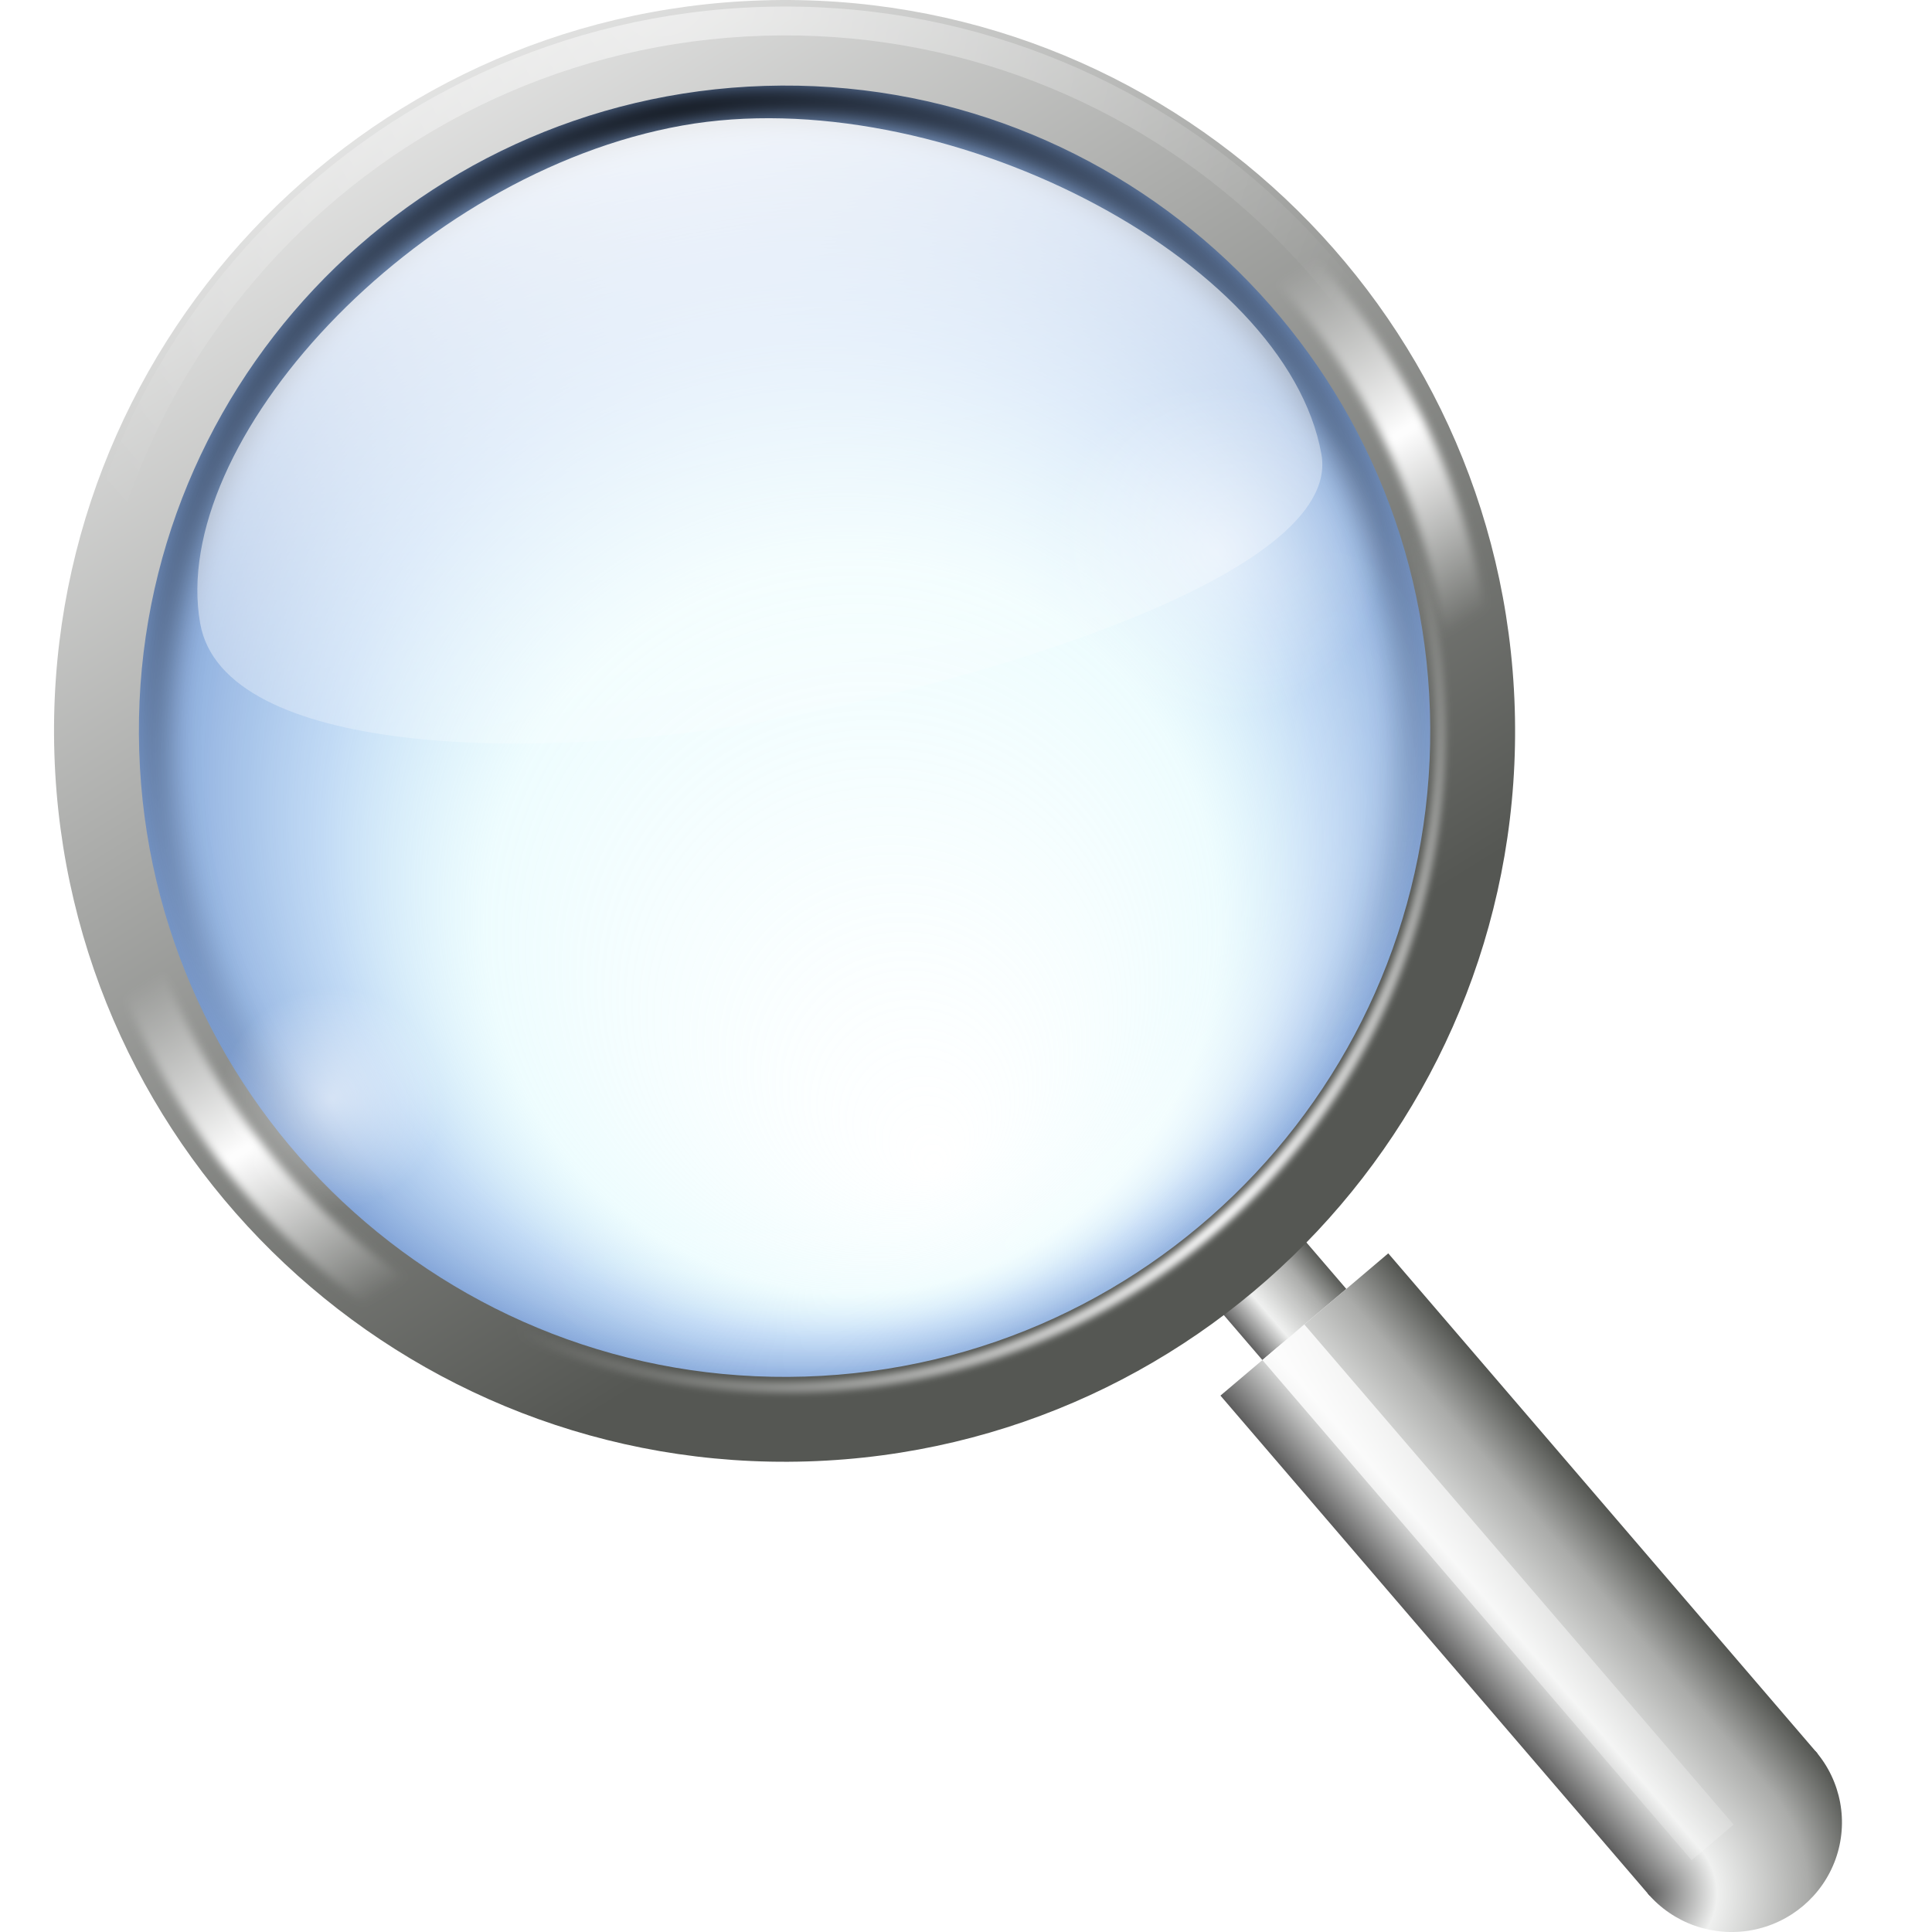
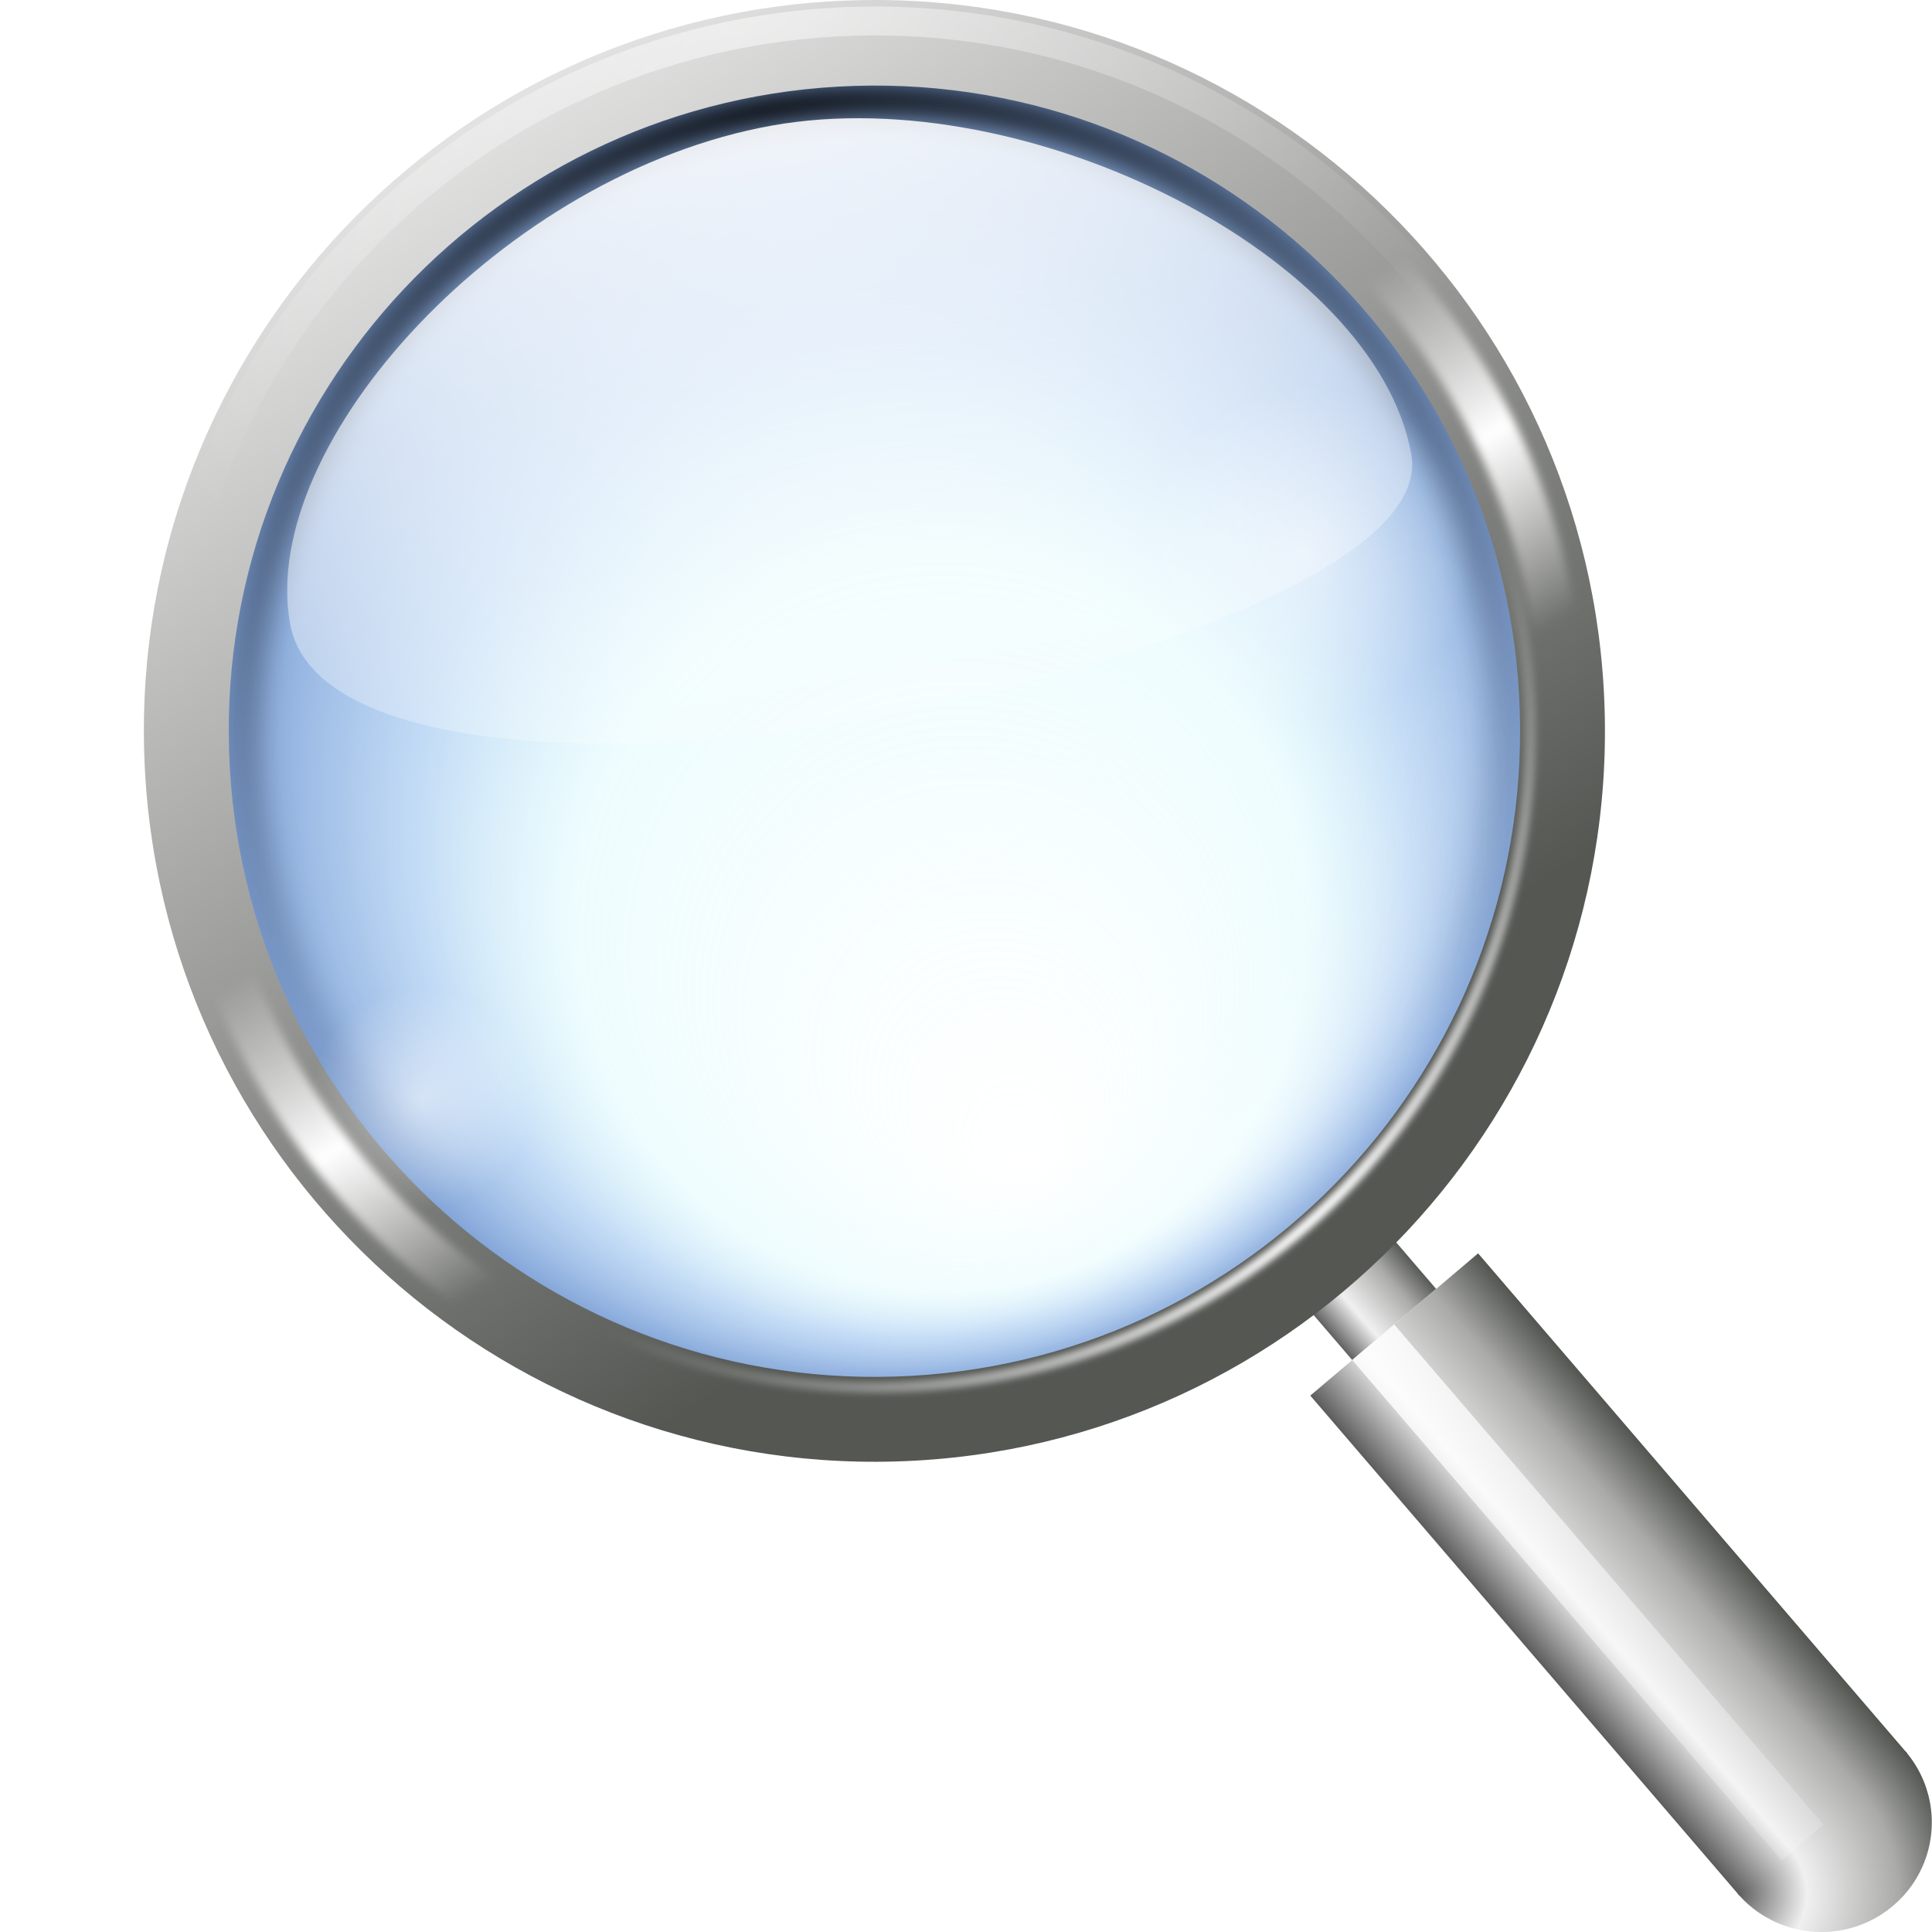
<svg xmlns="http://www.w3.org/2000/svg" xmlns:xlink="http://www.w3.org/1999/xlink" height="16" width="16">
  <linearGradient id="a" gradientUnits="userSpaceOnUse" x1="94.344" x2="86.536" y1="102.345" y2="94.537">
    <stop offset="0" stop-color="#5c5c5c" />
    <stop offset=".314" stop-color="#eff0ef" />
    <stop offset=".729" stop-color="#aaaba9" />
    <stop offset="1" stop-color="#535551" />
  </linearGradient>
  <linearGradient id="b">
    <stop offset="0" stop-color="#fff" />
    <stop offset="1" stop-color="#fff" stop-opacity="0" />
  </linearGradient>
  <filter id="c" color-interpolation-filters="sRGB">
    <feGaussianBlur stdDeviation=".668" />
  </filter>
  <filter id="d" color-interpolation-filters="sRGB">
    <feGaussianBlur stdDeviation="2.089" />
  </filter>
  <filter id="e" color-interpolation-filters="sRGB">
    <feGaussianBlur stdDeviation=".192" />
  </filter>
  <filter id="f" color-interpolation-filters="sRGB">
    <feGaussianBlur stdDeviation=".155" />
  </filter>
  <linearGradient id="g" gradientTransform="matrix(1.36362 -.2431145 .2489797 1.396518 -231.2326 -36.4403)" gradientUnits="userSpaceOnUse" x1="101.531" x2="101.531" xlink:href="#b" y1="18.621" y2="58.62" />
  <linearGradient id="h" gradientUnits="userSpaceOnUse" x1="179.293" x2="184.626" xlink:href="#a" y1="-50.328" y2="-50.328" />
  <linearGradient id="i" gradientTransform="matrix(1.999998 0 0 7 -122.0323 -631.6693)" gradientUnits="userSpaceOnUse" x1="149.33" x2="154.663" xlink:href="#a" y1="85.334" y2="85.334" />
  <radialGradient id="j" cx="146.663" cy="120" gradientTransform="matrix(2.000001 0 0 2.000001 -146.6631 -117.3337)" gradientUnits="userSpaceOnUse" r="5.333" xlink:href="#a" />
  <linearGradient id="k" gradientUnits="userSpaceOnUse" x1="177.08" x2="188.722" xlink:href="#b" y1="-52.542" y2="-9.09" />
  <radialGradient id="l" cx="71.998" cy="40.002" gradientUnits="userSpaceOnUse" r="5.333" xlink:href="#b" />
  <radialGradient id="m" cx="177.13" cy="42.658" gradientTransform="matrix(1.73113 .1937115 -.1938046 1.731962 -121.2378 -65.55117)" gradientUnits="userSpaceOnUse" r="32.513">
    <stop offset="0" />
    <stop offset="1" stop-opacity="0" />
  </radialGradient>
  <radialGradient id="n" cx="199.997" cy="96.869" gradientTransform="matrix(1 0 0 1.000481 0 -.035878)" gradientUnits="userSpaceOnUse" r="32.513" xlink:href="#b" />
  <linearGradient id="o" gradientUnits="userSpaceOnUse" x1="165.648" x2="198.182" y1="33.308" y2="89.659">
    <stop offset="0" stop-color="#fff" />
    <stop offset="1" stop-color="#555753" />
  </linearGradient>
  <radialGradient id="p" cx="177.13" cy="42.658" gradientTransform="matrix(1 0 0 1.000481 0 -.035878)" gradientUnits="userSpaceOnUse" r="32.513" xlink:href="#b" />
  <linearGradient id="q" gradientUnits="userSpaceOnUse" spreadMethod="reflect" x1="183.601" x2="205.328" y1="77.034" y2="114.667">
    <stop offset="0" stop-color="#fff" />
    <stop offset=".2" stop-color="#fff" stop-opacity="0" />
    <stop offset="1" stop-color="#fff" stop-opacity="0" />
  </linearGradient>
  <radialGradient id="r" cx="87.5" cy="35.875" fx="89.842" fy="49.578" gradientTransform="matrix(.9915035 -.130447 .1304408 .9914561 -3.936123 11.72063)" gradientUnits="userSpaceOnUse" r="19.872">
    <stop offset="0" stop-color="#d3fcff" stop-opacity="0" />
    <stop offset=".553" stop-color="#baf5fc" stop-opacity=".247" />
    <stop offset=".756" stop-color="#83b5eb" stop-opacity=".498" />
    <stop offset="1" stop-color="#537fc6" stop-opacity=".784" />
  </radialGradient>
-   <g transform="matrix(.1277223 0 0 .1277223 17.99896 4.486877)">
+   <g transform="matrix(.1277223 0 0 .1277223 18.74304 4.486877)">
    <path d="m179.293-54.245h5.333v6.583h-5.333z" fill="url(#h)" opacity=".971" transform="matrix(1.020139 -.8647456 .8697692 1.013448 -200.5174 256.4019)" />
    <path d="m176.627-47.662h10.666v31.999h-10.666z" fill="url(#i)" transform="matrix(1.020139 -.8647456 .8697692 1.013448 -200.5174 256.4019)" />
    <path d="m157.329 122.667a5.333 5.333 0 0 1 -2.667 4.619 5.333 5.333 0 0 1 -5.333 0 5.333 5.333 0 0 1 -2.667-4.619h5.333z" fill="url(#j)" transform="matrix(1.020139 -.8647456 .8697692 1.013448 -290.3877 90.15827)" />
    <path d="m179.293-47.662h2.667v31.999h-2.667z" fill="url(#k)" opacity=".971" transform="matrix(1.020139 -.8647456 .8697692 1.013448 -200.5174 256.4019)" />
    <circle cx="87.5" cy="35.875" fill="url(#r)" r="19.872" transform="matrix(2.15497 -.06707309 .06707309 2.15497 -280.967 -59.16079)" />
    <g transform="matrix(1.454688 -.04527691 .04527691 1.454688 -357.2077 -88.12919)">
      <path d="m181.344 43.18c-17.389 0-31.477 14.087-31.477 31.477s14.087 31.477 31.477 31.477 31.445-14.086 31.445-31.477-14.056-31.477-31.445-31.477zm0 1.641c16.483 0 29.836 13.353 29.836 29.836s-13.353 29.867-29.836 29.867-29.867-13.384-29.867-29.867 13.384-29.836 29.867-29.836z" fill="url(#m)" filter="url(#c)" transform="matrix(.9161771 0 0 .9161771 15.19952 6.258093)" />
      <path d="m181.344 42.098c-17.975 0-32.559 14.584-32.559 32.559s14.584 32.559 32.559 32.559 32.527-14.584 32.527-32.559-14.552-32.559-32.527-32.559zm0 3.805c15.898 0 28.754 12.856 28.754 28.754s-12.857 28.785-28.754 28.785-28.785-12.888-28.785-28.785 12.887-28.754 28.785-28.754z" fill="url(#n)" filter="url(#d)" opacity=".541" transform="matrix(.8171272 0 0 .8171272 33.16011 13.653)" />
      <path d="m181.344 42.094c-17.977 0-32.562 14.585-32.562 32.562s14.585 32.562 32.562 32.562 32.531-14.586 32.531-32.562-14.554-32.562-32.531-32.562zm0 3.812c15.896 0 28.75 12.854 28.75 28.75s-12.855 28.781-28.75 28.781-28.781-12.886-28.781-28.781 12.885-28.75 28.781-28.75z" fill="url(#o)" />
      <path d="m181.344 43.377c-17.283 0-31.279 13.996-31.279 31.279s13.996 31.279 31.279 31.279 31.248-13.995 31.248-31.279-13.965-31.279-31.248-31.279zm0 1.246c16.589 0 30.033 13.444 30.033 30.033s-13.443 30.064-30.033 30.064-30.064-13.475-30.064-30.064 13.475-30.033 30.064-30.033z" fill="url(#p)" opacity=".519" transform="matrix(1.031705 0 0 1.031705 -5.749097 -2.367074)" />
      <path d="m181.344 42.98c-17.497 0-31.676 14.179-31.676 31.676s14.179 31.676 31.676 31.676 31.645-14.178 31.645-31.676-14.147-31.676-31.645-31.676zm0 2.039c16.375 0 29.637 13.261 29.637 29.637s-13.261 29.668-29.637 29.668-29.668-13.292-29.668-29.668 13.293-29.637 29.668-29.637z" fill="url(#q)" filter="url(#e)" />
      <path d="m181.344 43.73c-17.092 0-30.926 13.833-30.926 30.926s13.833 30.926 30.926 30.926 30.895-13.832 30.895-30.926-13.802-30.926-30.895-30.926zm0 .539c16.779 0 30.387 13.608 30.387 30.387s-13.606 30.418-30.387 30.418-30.418-13.637-30.418-30.418 13.639-30.387 30.418-30.387z" fill="url(#n)" filter="url(#f)" transform="matrix(.9535286 0 0 .9535286 8.426593 3.469478)" />
    </g>
    <path d="m-96.678-26.991c-17.379 3.098-33.354 20.567-31.263 32.294 1.521 8.529 21.475 9.022 36.592 6.327 13.238-2.36 37.519-9.388 36.107-17.307-2.276-12.767-24.753-24.288-41.436-21.314z" fill="url(#g)" />
    <g fill="url(#l)">
      <circle cx="71.998" cy="40.002" opacity=".525" r="5.333" transform="matrix(1.991745 -.3654809 .3654809 1.991745 -219.9885 -52.69307)" />
      <circle cx="71.998" cy="40.002" opacity=".525" r="5.333" transform="matrix(1.32783 -.2436539 .2436539 1.32783 -224.752 .525542)" />
    </g>
  </g>
</svg>
